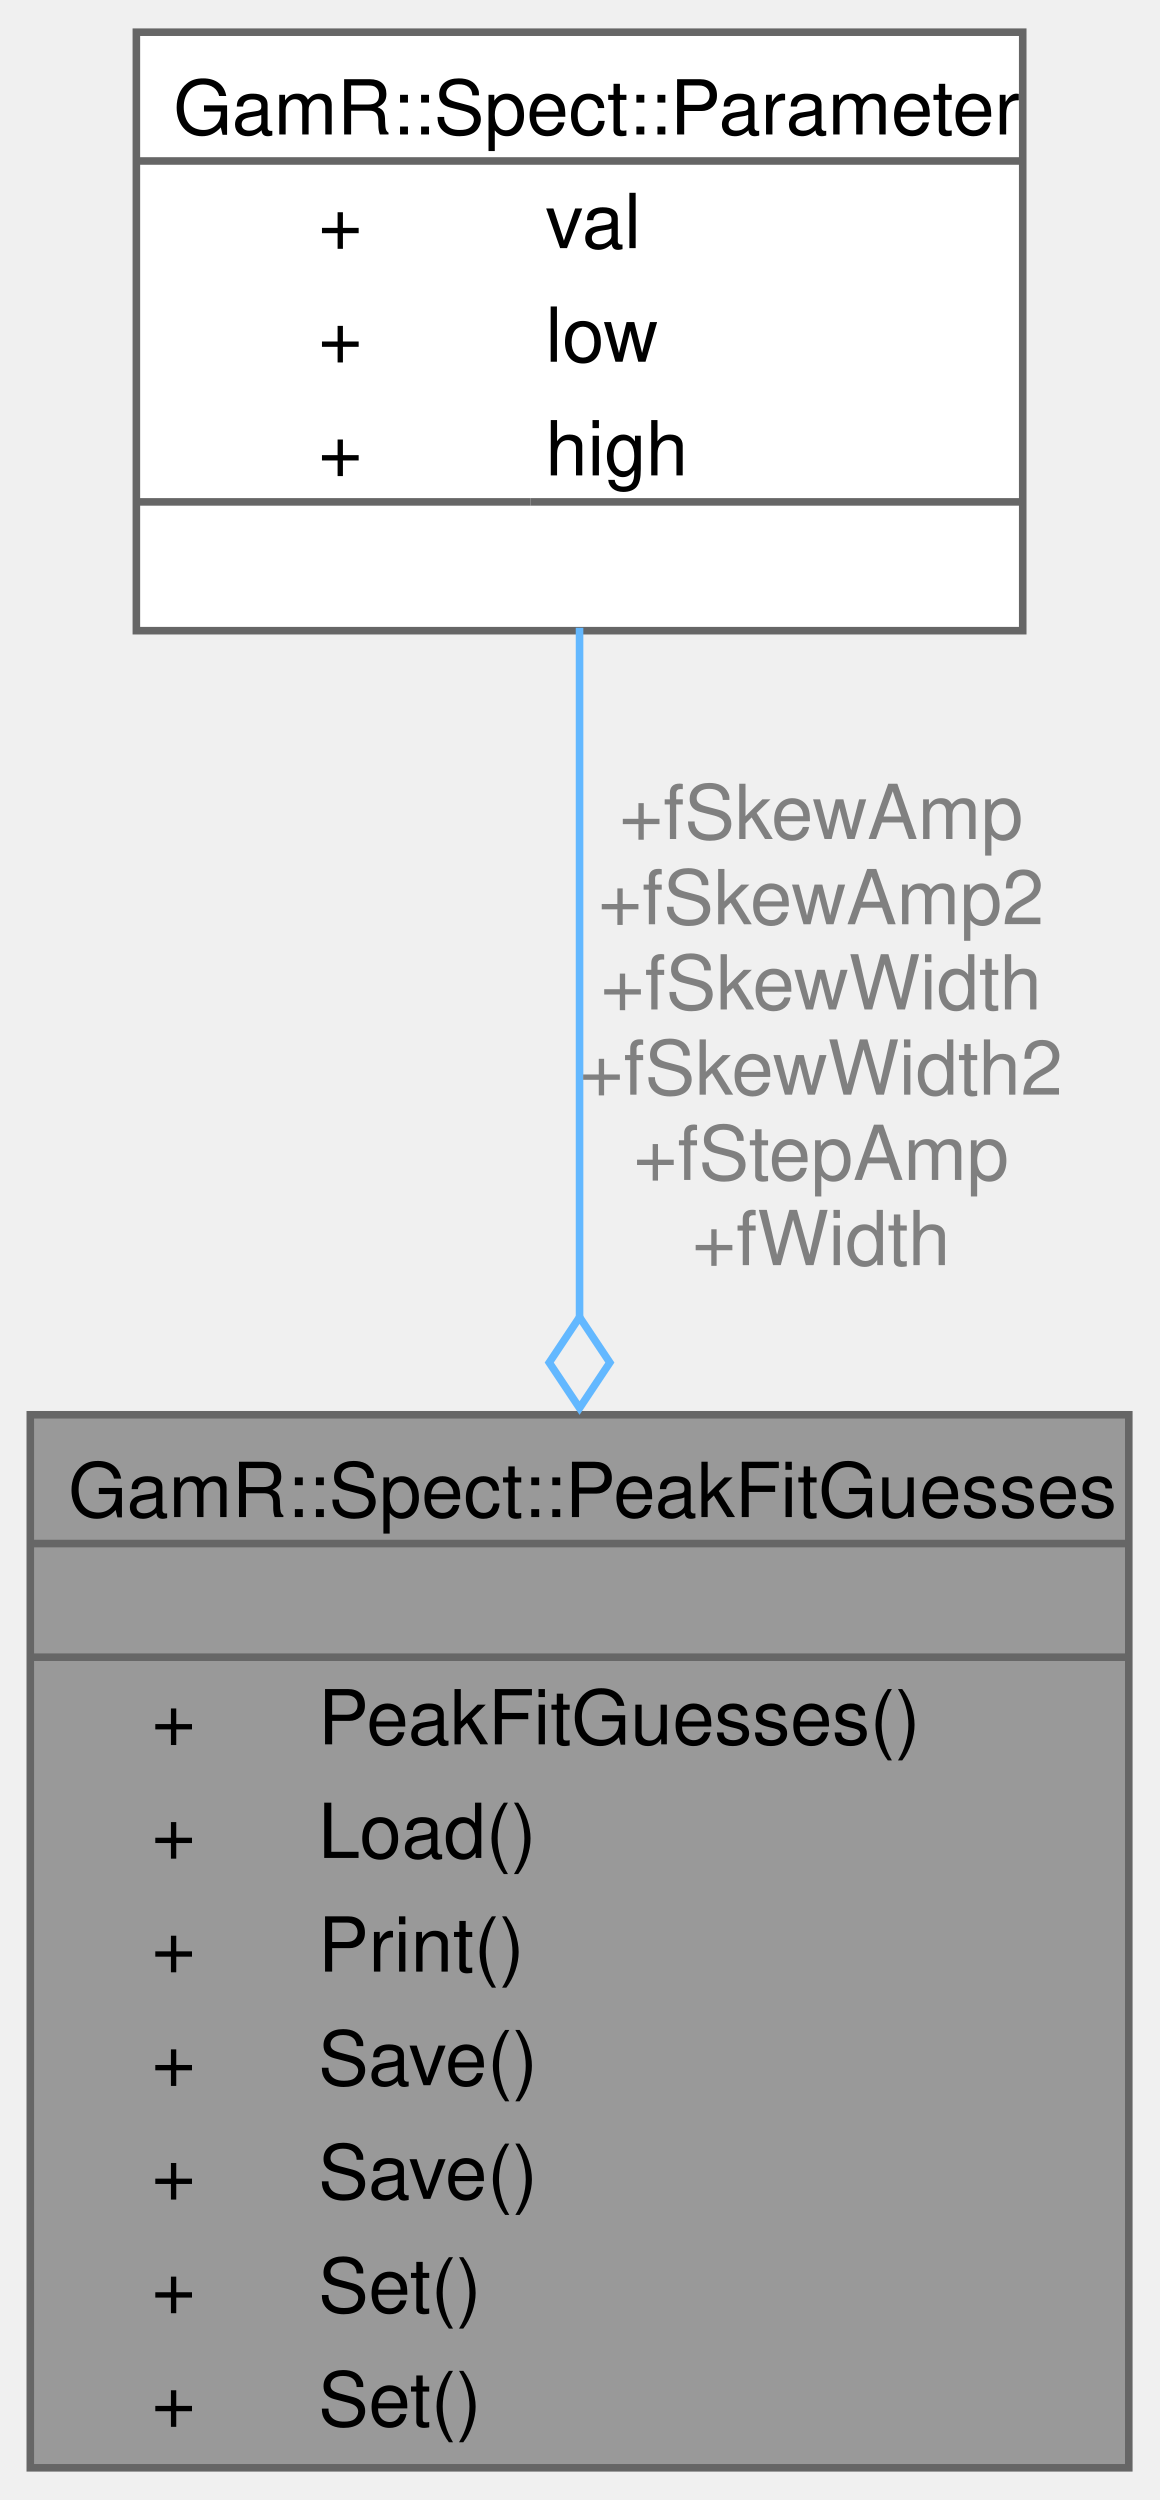
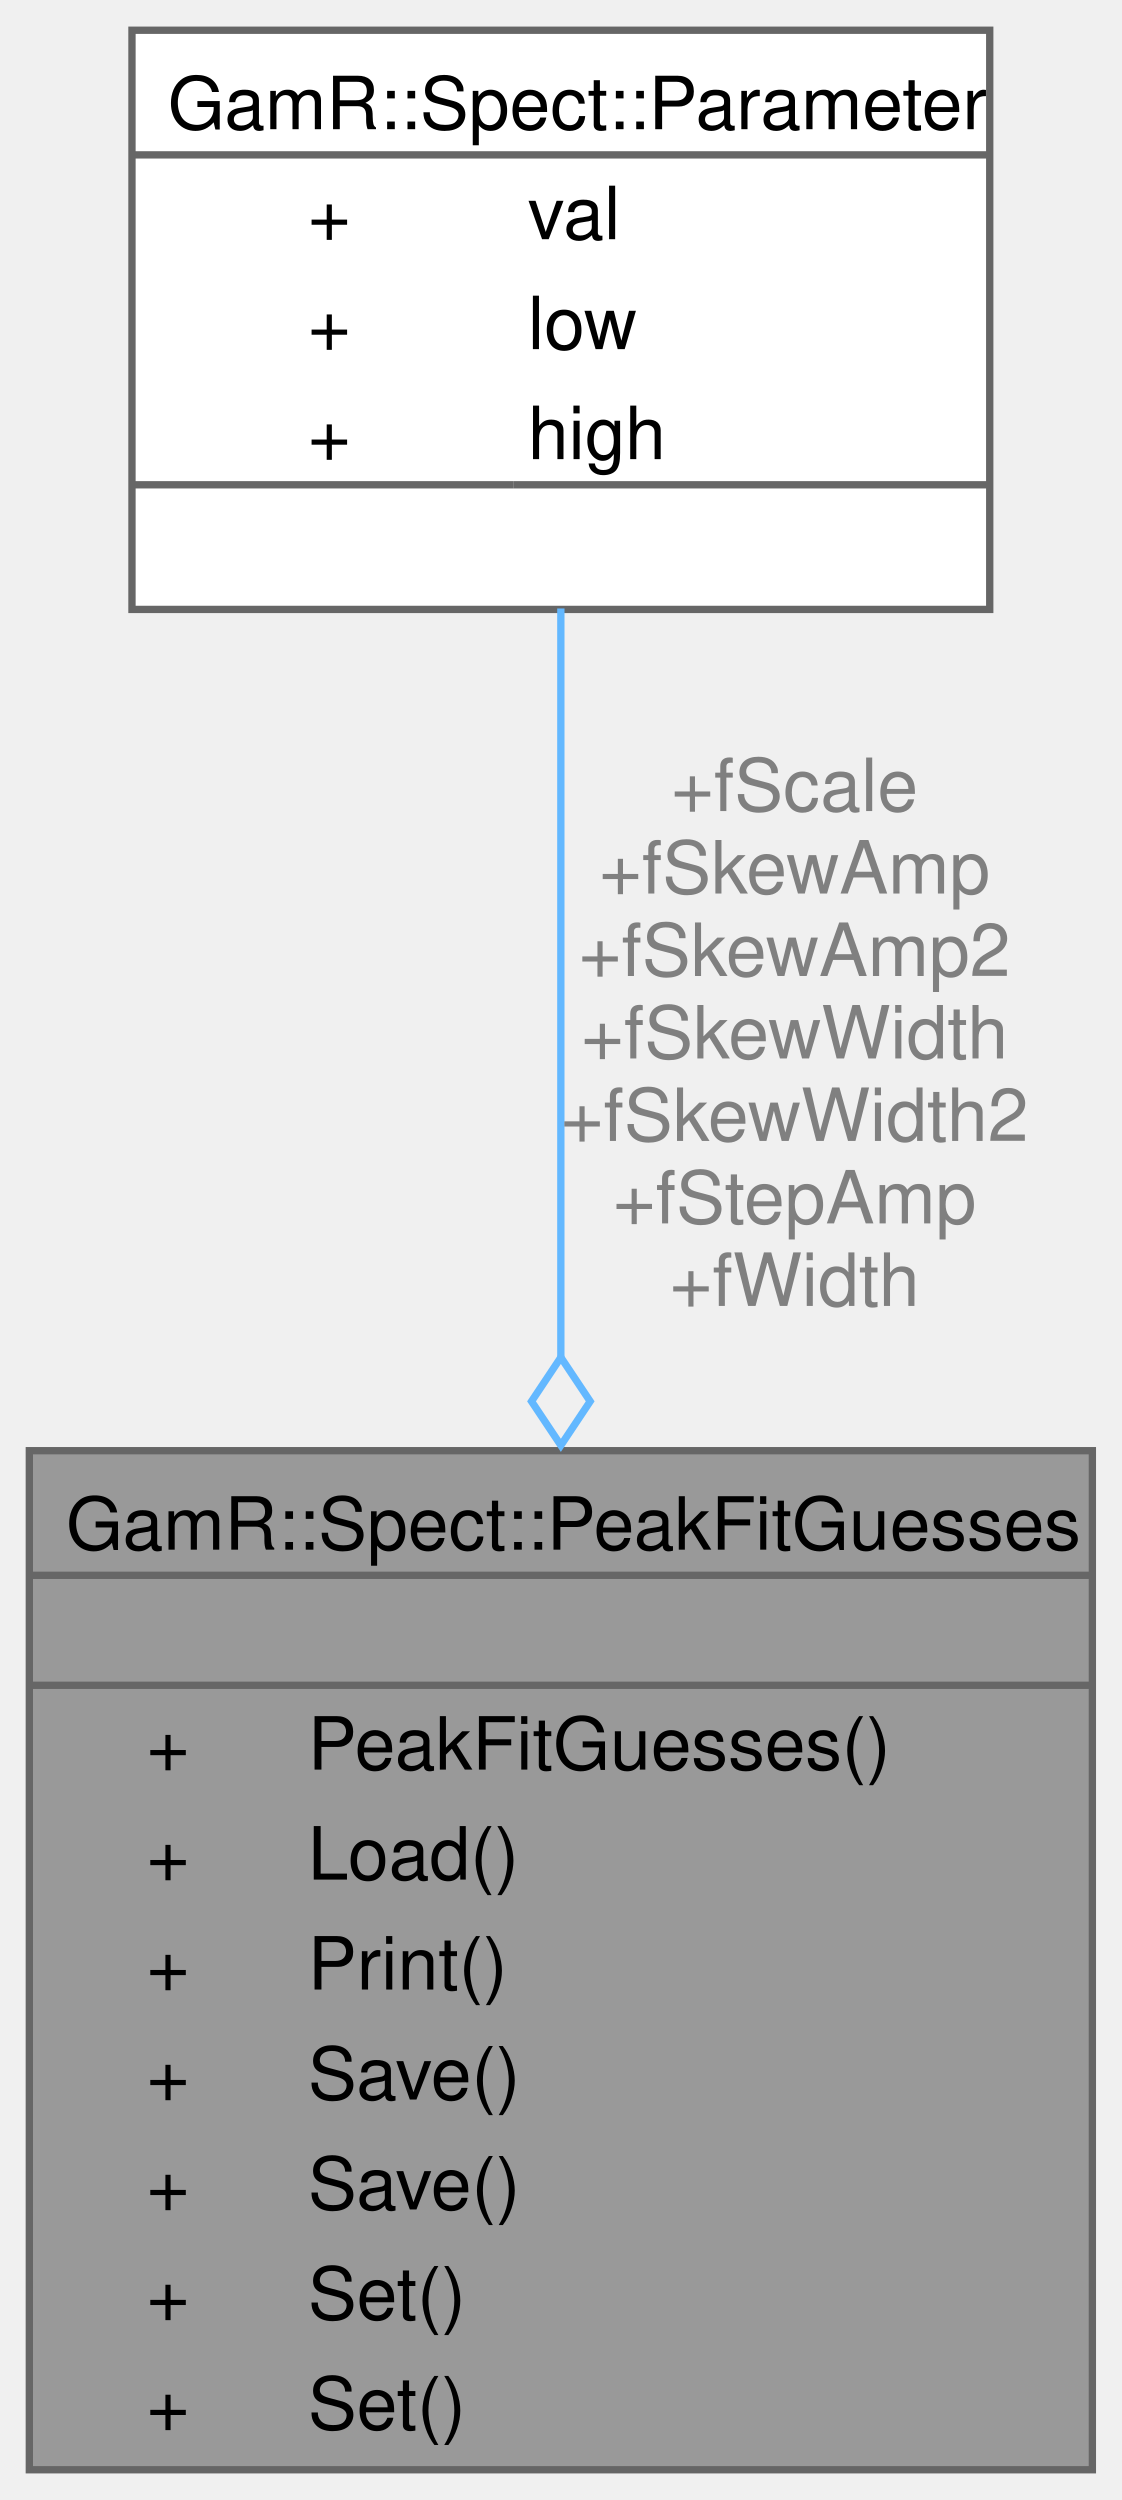
- <svg xmlns="http://www.w3.org/2000/svg" xmlns:xlink="http://www.w3.org/1999/xlink" width="153pt" height="330pt" viewBox="0.00 0.00 153.00 329.50">
-   <g id="graph0" class="graph" transform="scale(1 1) rotate(0) translate(4 325.5)">
+ <svg xmlns="http://www.w3.org/2000/svg" xmlns:xlink="http://www.w3.org/1999/xlink" width="153pt" height="341pt" viewBox="0.00 0.00 153.00 340.75">
+   <g id="graph0" class="graph" transform="scale(1 1) rotate(0) translate(4 336.75)">
    <g id="Node000001" class="node">
      <g id="a_Node000001">
        <a xlink:title=" ">
          <polygon fill="#999999" stroke="none" points="145,-139 0,-139 0,0 145,0 145,-139" />
          <text text-anchor="start" x="5" y="-125.5" font-family="Helvetica,sans-Serif" font-size="10.00">GamR::Spect::PeakFitGuesses</text>
          <text text-anchor="start" x="71" y="-110.5" font-family="Helvetica,sans-Serif" font-size="10.00"> </text>
          <text text-anchor="start" x="16" y="-95.5" font-family="Helvetica,sans-Serif" font-size="10.00">+</text>
          <text text-anchor="start" x="38" y="-95.5" font-family="Helvetica,sans-Serif" font-size="10.00">PeakFitGuesses()</text>
          <text text-anchor="start" x="16" y="-80.5" font-family="Helvetica,sans-Serif" font-size="10.00">+</text>
          <text text-anchor="start" x="38" y="-80.5" font-family="Helvetica,sans-Serif" font-size="10.00">Load()</text>
          <text text-anchor="start" x="16" y="-65.5" font-family="Helvetica,sans-Serif" font-size="10.00">+</text>
          <text text-anchor="start" x="38" y="-65.5" font-family="Helvetica,sans-Serif" font-size="10.00">Print()</text>
          <text text-anchor="start" x="16" y="-50.5" font-family="Helvetica,sans-Serif" font-size="10.00">+</text>
          <text text-anchor="start" x="38" y="-50.5" font-family="Helvetica,sans-Serif" font-size="10.00">Save()</text>
          <text text-anchor="start" x="16" y="-35.5" font-family="Helvetica,sans-Serif" font-size="10.00">+</text>
          <text text-anchor="start" x="38" y="-35.5" font-family="Helvetica,sans-Serif" font-size="10.00">Save()</text>
          <text text-anchor="start" x="16" y="-20.5" font-family="Helvetica,sans-Serif" font-size="10.00">+</text>
          <text text-anchor="start" x="38" y="-20.5" font-family="Helvetica,sans-Serif" font-size="10.00">Set()</text>
          <text text-anchor="start" x="16" y="-5.5" font-family="Helvetica,sans-Serif" font-size="10.00">+</text>
          <text text-anchor="start" x="38" y="-5.5" font-family="Helvetica,sans-Serif" font-size="10.00">Set()</text>
          <polygon fill="#666666" stroke="#666666" points="0,-122 0,-122 145,-122 145,-122 0,-122" />
          <polygon fill="#666666" stroke="#666666" points="0,-107 0,-107 145,-107 145,-107 0,-107" />
          <polygon fill="none" stroke="#666666" points="0,0 0,-139 145,-139 145,0 0,0" />
        </a>
      </g>
    </g>
    <g id="Node000002" class="node">
      <g id="a_Node000002">
        <a xlink:href="../../d1/d24/struct_gam_r_1_1_spect_1_1_parameter.html" target="_top" xlink:title=" ">
-           <polygon fill="white" stroke="none" points="131,-321.5 14,-321.5 14,-242.5 131,-242.5 131,-321.5" />
-           <text text-anchor="start" x="18.88" y="-308" font-family="Helvetica,sans-Serif" font-size="10.00">GamR::Spect::Parameter</text>
-           <text text-anchor="start" x="38" y="-293" font-family="Helvetica,sans-Serif" font-size="10.00">+</text>
-           <text text-anchor="start" x="68" y="-293" font-family="Helvetica,sans-Serif" font-size="10.00">val</text>
-           <text text-anchor="start" x="38" y="-278" font-family="Helvetica,sans-Serif" font-size="10.00">+</text>
-           <text text-anchor="start" x="68" y="-278" font-family="Helvetica,sans-Serif" font-size="10.00">low</text>
-           <text text-anchor="start" x="38" y="-263" font-family="Helvetica,sans-Serif" font-size="10.00">+</text>
-           <text text-anchor="start" x="68" y="-263" font-family="Helvetica,sans-Serif" font-size="10.00">high</text>
-           <text text-anchor="start" x="71" y="-248" font-family="Helvetica,sans-Serif" font-size="10.00"> </text>
-           <polygon fill="#666666" stroke="#666666" points="14,-304.5 14,-304.5 131,-304.5 131,-304.5 14,-304.5" />
-           <polygon fill="#666666" stroke="#666666" points="14,-259.5 14,-259.5 66,-259.5 66,-259.5 14,-259.5" />
-           <polygon fill="#666666" stroke="#666666" points="66,-259.5 66,-259.5 131,-259.5 131,-259.5 66,-259.5" />
-           <polygon fill="none" stroke="#666666" points="14,-242.5 14,-321.5 131,-321.5 131,-242.5 14,-242.5" />
+           <polygon fill="white" stroke="none" points="131,-332.75 14,-332.75 14,-253.75 131,-253.75 131,-332.75" />
+           <text text-anchor="start" x="18.88" y="-319.25" font-family="Helvetica,sans-Serif" font-size="10.00">GamR::Spect::Parameter</text>
+           <text text-anchor="start" x="38" y="-304.25" font-family="Helvetica,sans-Serif" font-size="10.00">+</text>
+           <text text-anchor="start" x="68" y="-304.25" font-family="Helvetica,sans-Serif" font-size="10.00">val</text>
+           <text text-anchor="start" x="38" y="-289.25" font-family="Helvetica,sans-Serif" font-size="10.00">+</text>
+           <text text-anchor="start" x="68" y="-289.25" font-family="Helvetica,sans-Serif" font-size="10.00">low</text>
+           <text text-anchor="start" x="38" y="-274.25" font-family="Helvetica,sans-Serif" font-size="10.00">+</text>
+           <text text-anchor="start" x="68" y="-274.25" font-family="Helvetica,sans-Serif" font-size="10.00">high</text>
+           <text text-anchor="start" x="71" y="-259.25" font-family="Helvetica,sans-Serif" font-size="10.00"> </text>
+           <polygon fill="#666666" stroke="#666666" points="14,-315.75 14,-315.75 131,-315.75 131,-315.75 14,-315.75" />
+           <polygon fill="#666666" stroke="#666666" points="14,-270.75 14,-270.75 66,-270.75 66,-270.75 14,-270.75" />
+           <polygon fill="#666666" stroke="#666666" points="66,-270.75 66,-270.75 131,-270.75 131,-270.75 66,-270.75" />
+           <polygon fill="none" stroke="#666666" points="14,-253.75 14,-332.75 131,-332.75 131,-253.75 14,-253.75" />
        </a>
      </g>
    </g>
    <g id="edge1_Node000001_Node000002" class="edge">
      <g id="a_edge1_Node000001_Node000002">
        <a xlink:title=" ">
-           <path fill="none" stroke="#63b8ff" d="M72.5,-242.88C72.5,-217.47 72.5,-183.11 72.5,-151.74" />
-           <polygon fill="none" stroke="#63b8ff" points="72.5,-151.89 68.5,-145.89 72.5,-139.89 76.5,-145.89 72.5,-151.89" />
+           <path fill="none" stroke="#63b8ff" d="M72.5,-253.88C72.5,-225.72 72.5,-186.47 72.5,-151.49" />
+           <polygon fill="none" stroke="#63b8ff" points="72.5,-151.73 68.5,-145.73 72.5,-139.73 76.5,-145.73 72.5,-151.73" />
        </a>
      </g>
-       <text text-anchor="middle" x="104.38" y="-215" font-family="Helvetica,sans-Serif" font-size="10.00" fill="grey"> +fSkewAmp</text>
+       <text text-anchor="middle" x="104.38" y="-226.25" font-family="Helvetica,sans-Serif" font-size="10.00" fill="grey"> +fScale</text>
+       <text text-anchor="middle" x="104.38" y="-215" font-family="Helvetica,sans-Serif" font-size="10.00" fill="grey">+fSkewAmp</text>
      <text text-anchor="middle" x="104.38" y="-203.75" font-family="Helvetica,sans-Serif" font-size="10.00" fill="grey">+fSkewAmp2</text>
      <text text-anchor="middle" x="104.38" y="-192.5" font-family="Helvetica,sans-Serif" font-size="10.00" fill="grey">+fSkewWidth</text>
      <text text-anchor="middle" x="104.38" y="-181.25" font-family="Helvetica,sans-Serif" font-size="10.00" fill="grey">+fSkewWidth2</text>
      <text text-anchor="middle" x="104.38" y="-170" font-family="Helvetica,sans-Serif" font-size="10.00" fill="grey">+fStepAmp</text>
      <text text-anchor="middle" x="104.38" y="-158.75" font-family="Helvetica,sans-Serif" font-size="10.00" fill="grey">+fWidth</text>
    </g>
  </g>
</svg>
